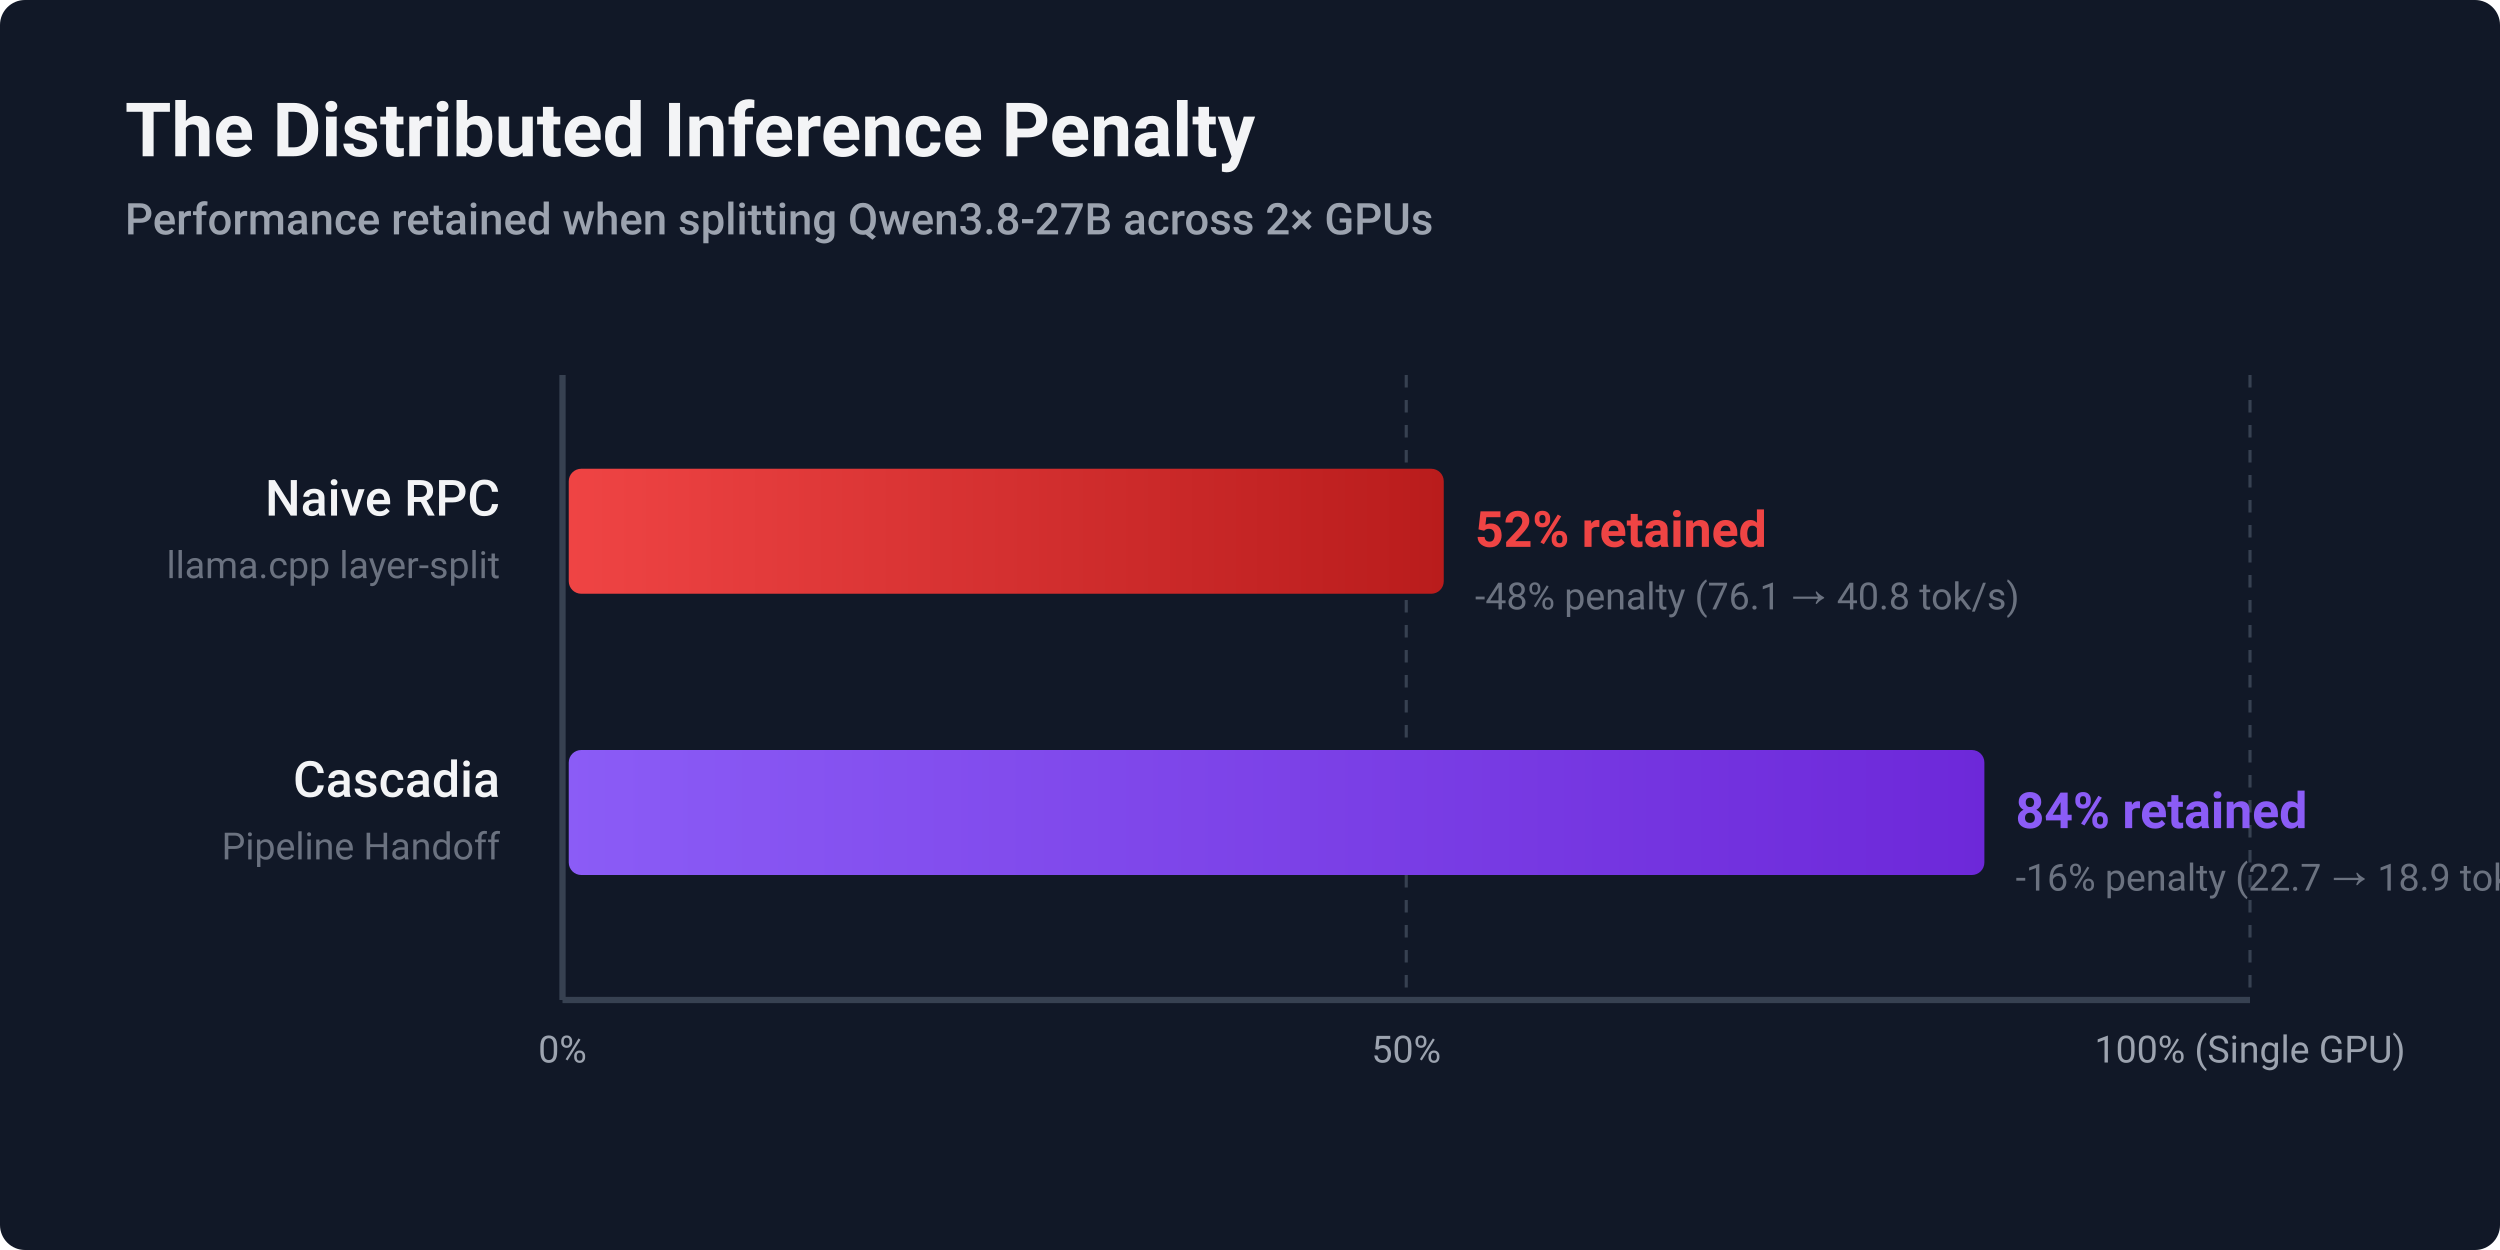
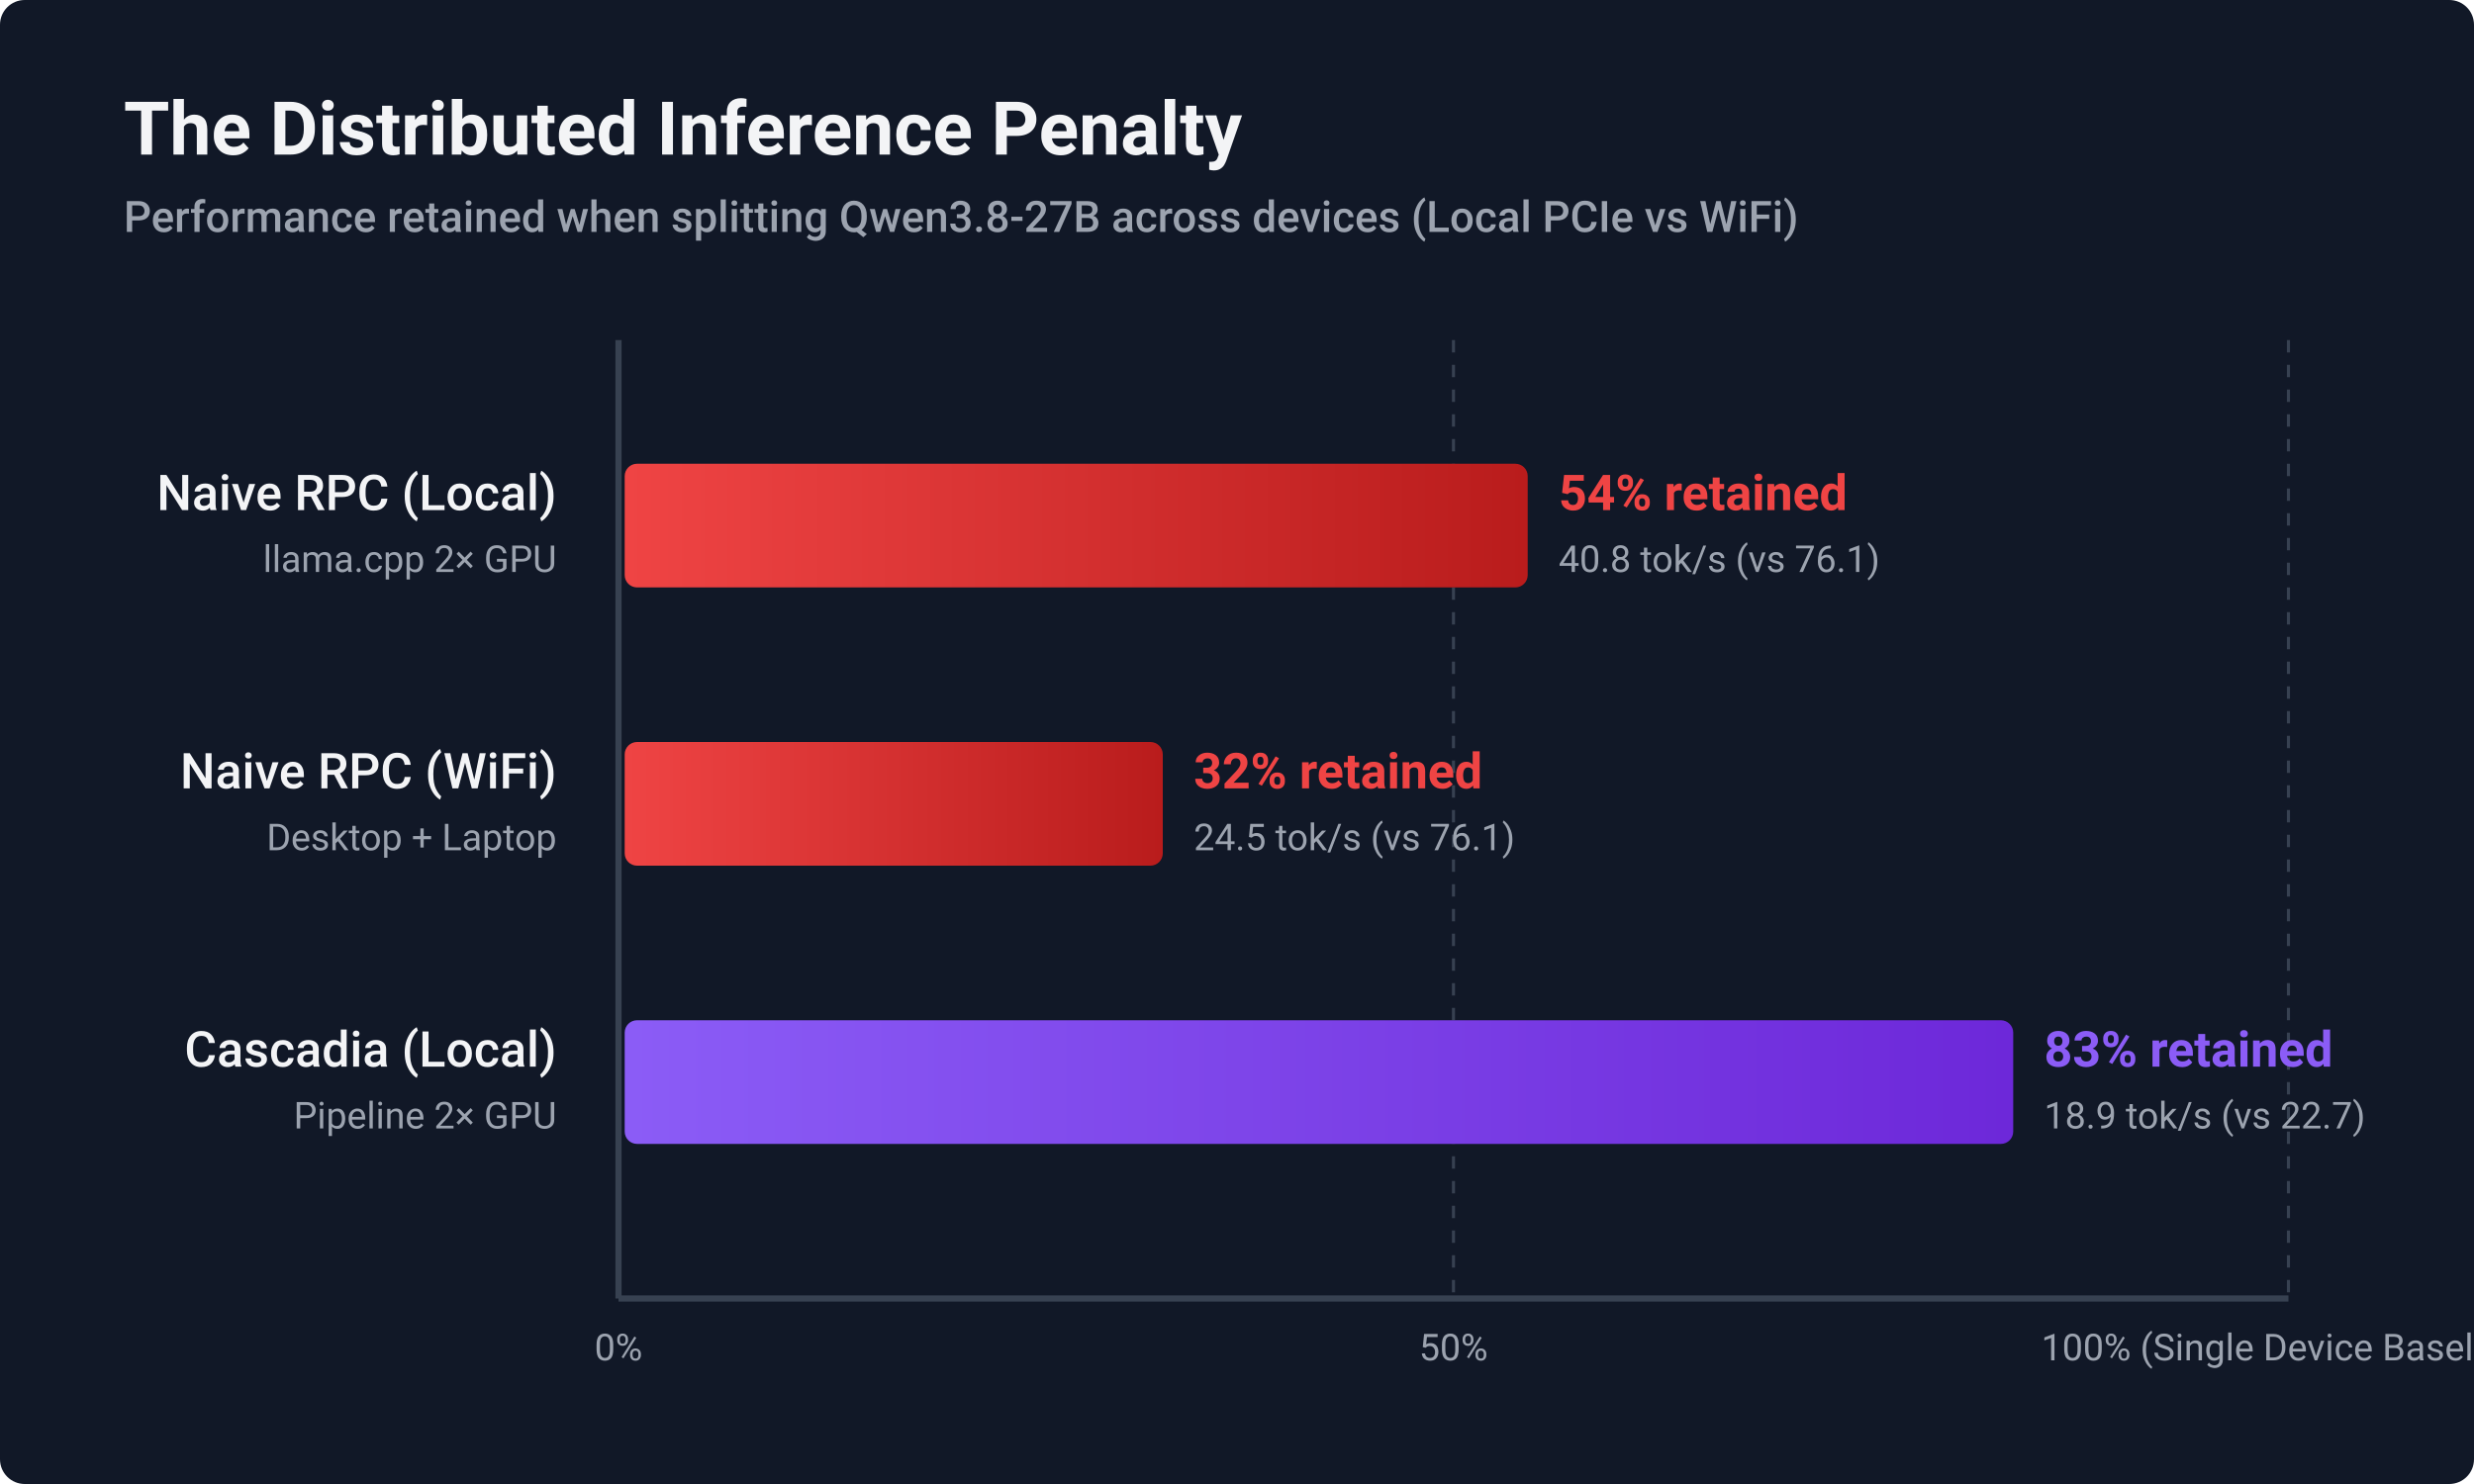
- <svg xmlns="http://www.w3.org/2000/svg" viewBox="0 0 800 400">
+ <svg xmlns="http://www.w3.org/2000/svg" viewBox="0 0 800 480">
  <defs>
    <linearGradient id="rpcGrad" x1="0%" y1="0%" x2="100%" y2="0%">
      <stop offset="0%" stop-color="#ef4444" />
      <stop offset="100%" stop-color="#b91c1c" />
    </linearGradient>
    <linearGradient id="cascGrad" x1="0%" y1="0%" x2="100%" y2="0%">
      <stop offset="0%" stop-color="#8b5cf6" />
      <stop offset="100%" stop-color="#6d28d9" />
    </linearGradient>
-     <linearGradient id="baseGrad" x1="0%" y1="0%" x2="100%" y2="0%">
-       <stop offset="0%" stop-color="#9ca3af" />
-       <stop offset="100%" stop-color="#6b7280" />
-     </linearGradient>
    <style>
      .text-base { font-family: -apple-system, BlinkMacSystemFont, "Segoe UI", Roboto, Helvetica, Arial, sans-serif; }
      .text-heavy { font-weight: 700; }
      .text-medium { font-weight: 500; }
-       .text-light { font-weight: 400; fill: #6b7280; }
-       .line-label { fill: #f9fafb; font-weight: 600; font-size: 14px; }
+       .text-light { font-weight: 400; fill: #9ca3af; }
      .axis-label { fill: #9ca3af; font-size: 12px; }
    </style>
  </defs>
  <rect width="100%" height="100%" fill="#111827" rx="8" />
  <text x="40" y="50" class="text-base text-heavy" fill="#f3f4f6" font-size="24">The Distributed Inference Penalty</text>
-   <text x="40" y="75" class="text-base text-medium" fill="#9ca3af" font-size="14">Performance retained when splitting Qwen3.8-27B across 2× GPUs</text>
-   <line x1="180" y1="120" x2="180" y2="320" stroke="#374151" stroke-width="2" />
-   <line x1="180" y1="320" x2="720" y2="320" stroke="#374151" stroke-width="2" />
-   <text x="180" y="340" class="text-base axis-label" text-anchor="middle">0%</text>
-   <text x="450" y="340" class="text-base axis-label" text-anchor="middle">50%</text>
-   <text x="720" y="340" class="text-base axis-label" text-anchor="middle">100% (Single GPU)</text>
-   <line x1="720" y1="120" x2="720" y2="320" stroke="#374151" stroke-width="1" stroke-dasharray="4" />
-   <line x1="450" y1="120" x2="450" y2="320" stroke="#374151" stroke-width="1" stroke-dasharray="4" />
-   <text x="160" y="165" class="text-base text-medium" fill="#f3f4f6" font-size="16" text-anchor="end">Naive RPC</text>
-   <text x="160" y="185" class="text-base text-light" font-size="12" text-anchor="end">llama.cpp layer-split</text>
-   <rect x="182" y="150" width="280" height="40" fill="url(#rpcGrad)" rx="4" />
-   <text x="472" y="175" class="text-base text-heavy" fill="#ef4444" font-size="16">52% retained</text>
-   <text x="472" y="195" class="text-base text-light" font-size="12">-48% penalty (76.1 → 40.8 tok/s)</text>
-   <text x="160" y="255" class="text-base text-medium" fill="#f3f4f6" font-size="16" text-anchor="end">Cascadia</text>
-   <text x="160" y="275" class="text-base text-light" font-size="12" text-anchor="end">Pipeline Handoff</text>
-   <rect x="182" y="240" width="453" height="40" fill="url(#cascGrad)" rx="4" />
-   <text x="645" y="265" class="text-base text-heavy" fill="#8b5cf6" font-size="16">84% retained</text>
-   <text x="645" y="285" class="text-base text-light" font-size="12">-16% penalty (22.7 → 18.9 tok/s)</text>
+   <text x="40" y="75" class="text-base text-medium" fill="#9ca3af" font-size="14">Performance retained when splitting Qwen3.8-27B across devices (Local PCIe vs WiFi)</text>
+   <line x1="200" y1="110" x2="200" y2="420" stroke="#374151" stroke-width="2" />
+   <line x1="200" y1="420" x2="740" y2="420" stroke="#374151" stroke-width="2" />
+   <text x="200" y="440" class="text-base axis-label" text-anchor="middle">0%</text>
+   <text x="470" y="440" class="text-base axis-label" text-anchor="middle">50%</text>
+   <text x="740" y="440" class="text-base axis-label" text-anchor="middle">100% (Single Device Baseline)</text>
+   <line x1="740" y1="110" x2="740" y2="420" stroke="#374151" stroke-width="1" stroke-dasharray="4" />
+   <line x1="470" y1="110" x2="470" y2="420" stroke="#374151" stroke-width="1" stroke-dasharray="4" />
+   <text x="180" y="165" class="text-base text-medium" fill="#f3f4f6" font-size="16" text-anchor="end">Naive RPC (Local)</text>
+   <text x="180" y="185" class="text-base text-light" font-size="12" text-anchor="end">llama.cpp 2× GPU</text>
+   <rect x="202" y="150" width="292" height="40" fill="url(#rpcGrad)" rx="4" />
+   <text x="504" y="165" class="text-base text-heavy" fill="#ef4444" font-size="16">54% retained</text>
+   <text x="504" y="185" class="text-base text-light" font-size="12">40.8 tok/s (vs 76.1)</text>
+   <text x="180" y="255" class="text-base text-medium" fill="#f3f4f6" font-size="16" text-anchor="end">Naive RPC (WiFi)</text>
+   <text x="180" y="275" class="text-base text-light" font-size="12" text-anchor="end">Desktop + Laptop</text>
+   <rect x="202" y="240" width="174" height="40" fill="url(#rpcGrad)" rx="4" />
+   <text x="386" y="255" class="text-base text-heavy" fill="#ef4444" font-size="16">32% retained</text>
+   <text x="386" y="275" class="text-base text-light" font-size="12">24.5 tok/s (vs 76.1)</text>
+   <text x="180" y="345" class="text-base text-medium" fill="#f3f4f6" font-size="16" text-anchor="end">Cascadia (Local)</text>
+   <text x="180" y="365" class="text-base text-light" font-size="12" text-anchor="end">Pipeline 2× GPU</text>
+   <rect x="202" y="330" width="449" height="40" fill="url(#cascGrad)" rx="4" />
+   <text x="661" y="345" class="text-base text-heavy" fill="#8b5cf6" font-size="16">83% retained</text>
+   <text x="661" y="365" class="text-base text-light" font-size="12">18.9 tok/s (vs 22.7)</text>
</svg>
